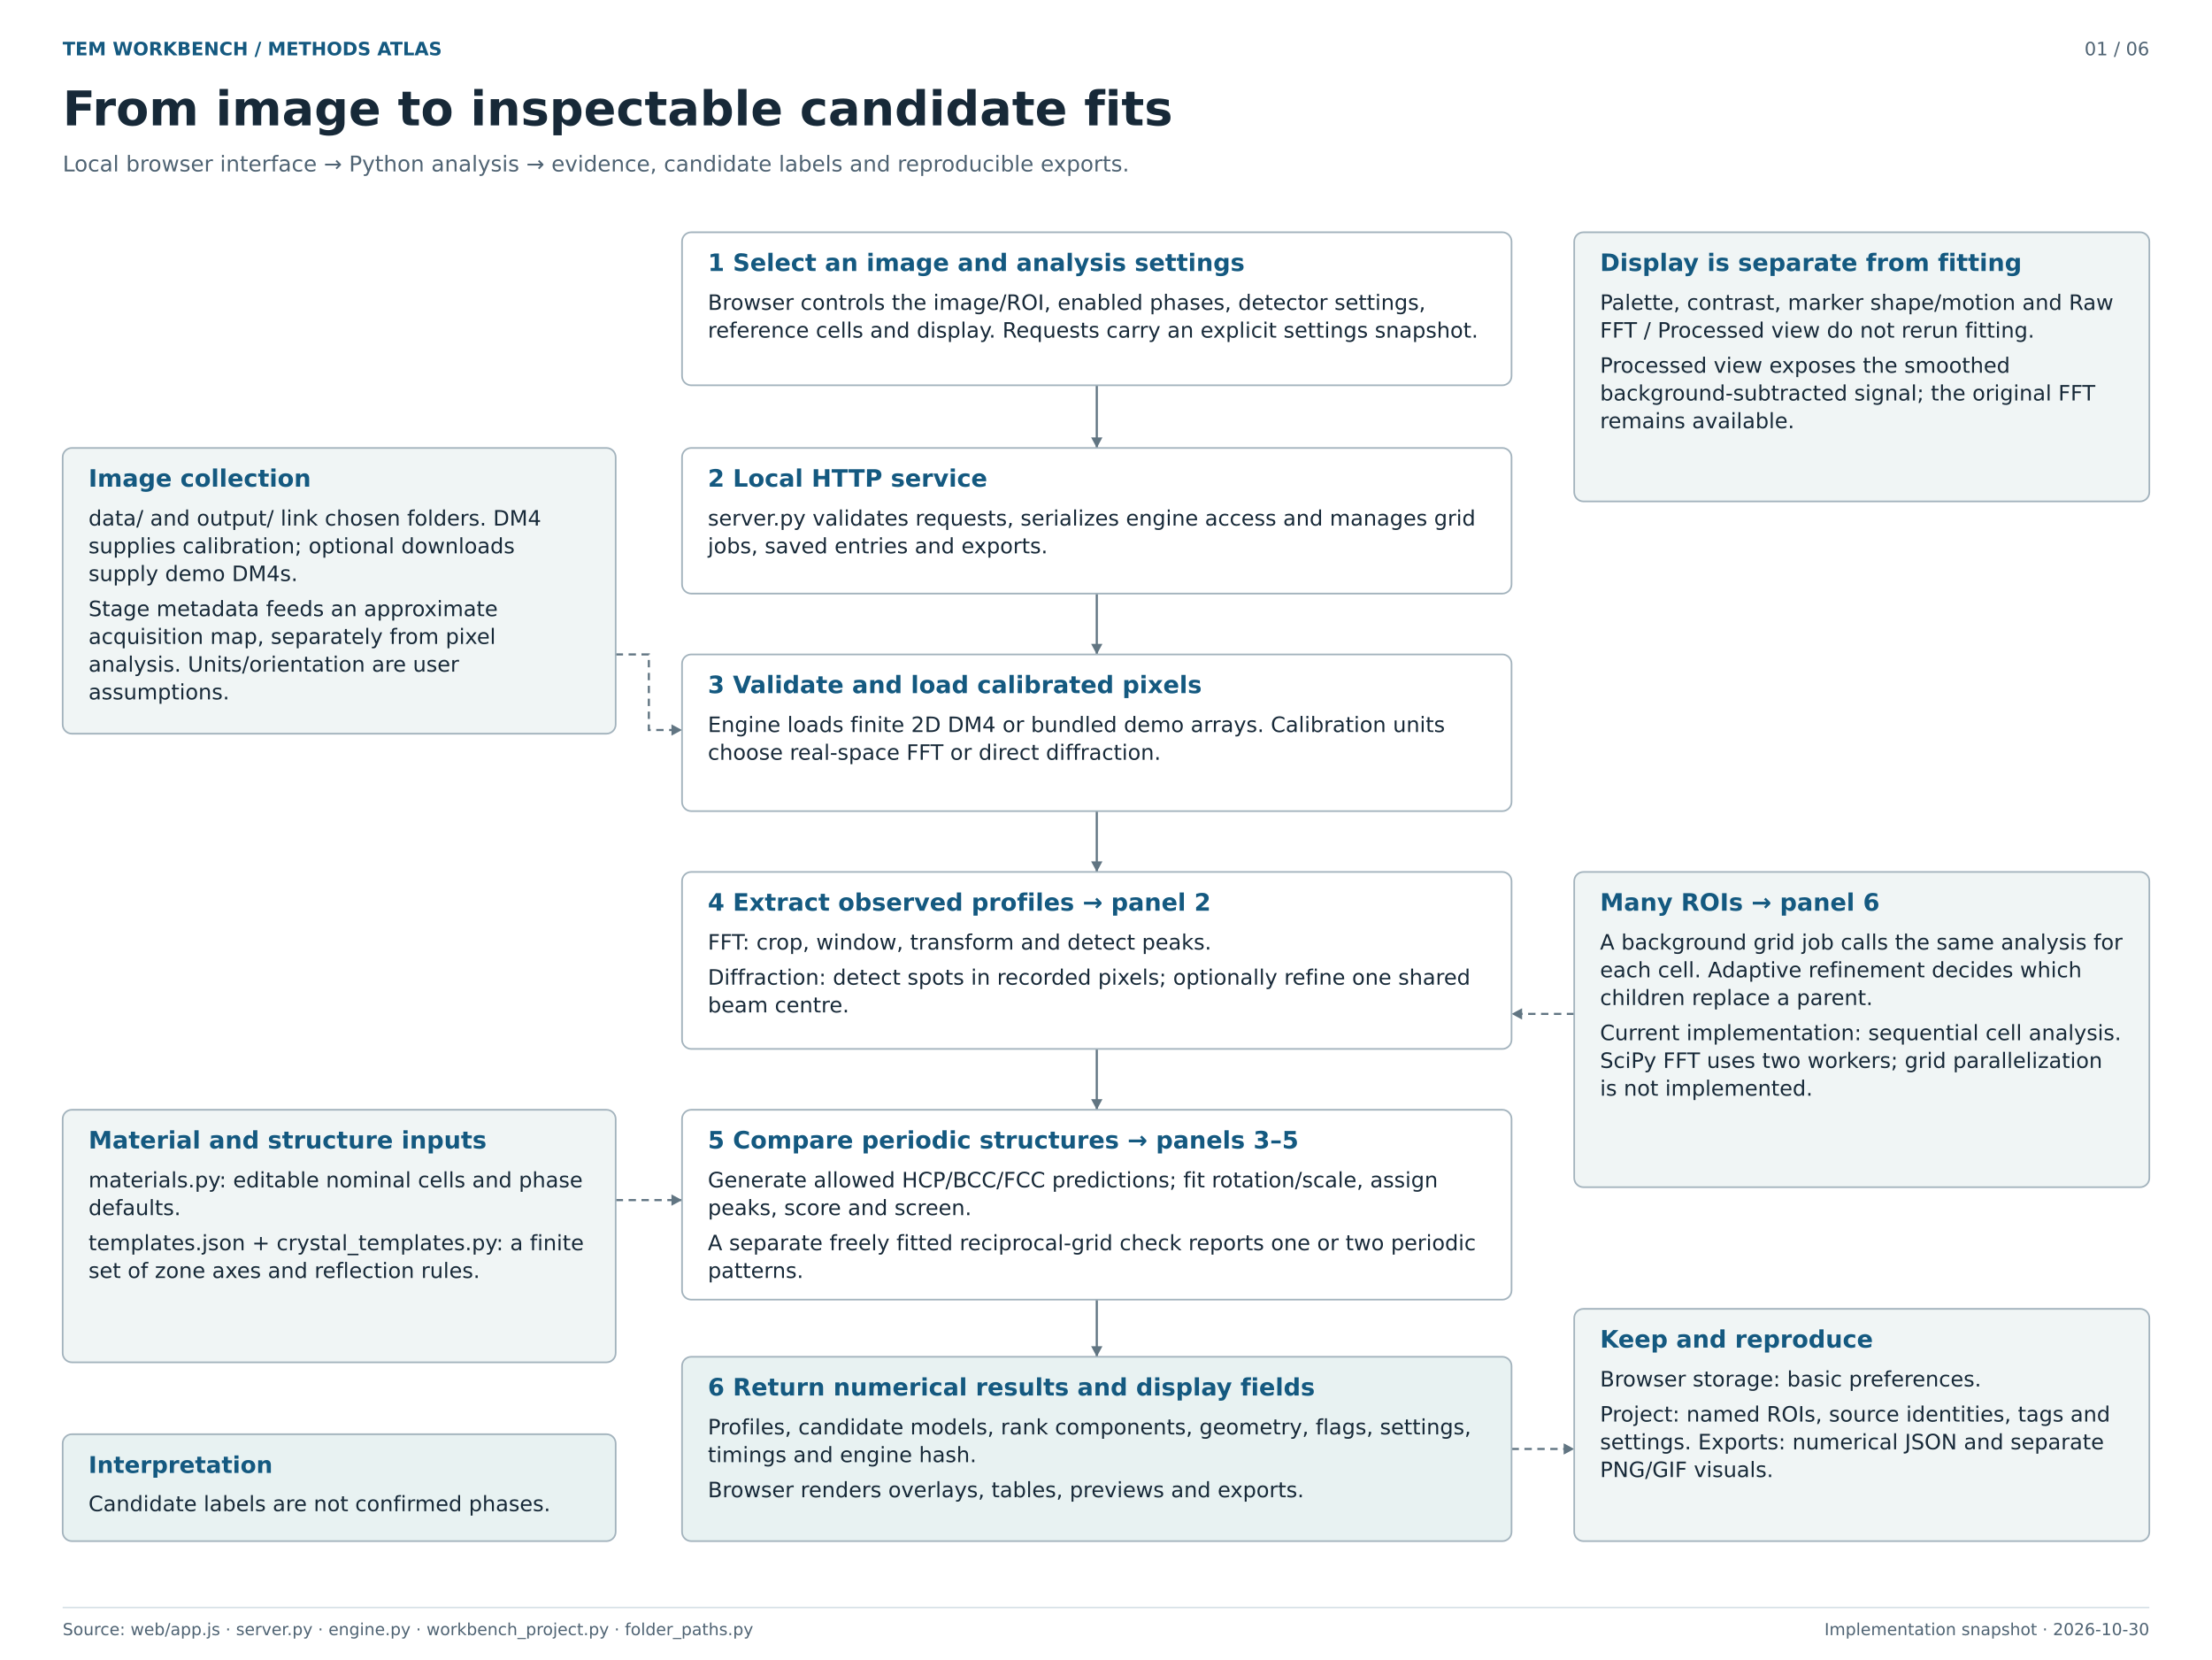
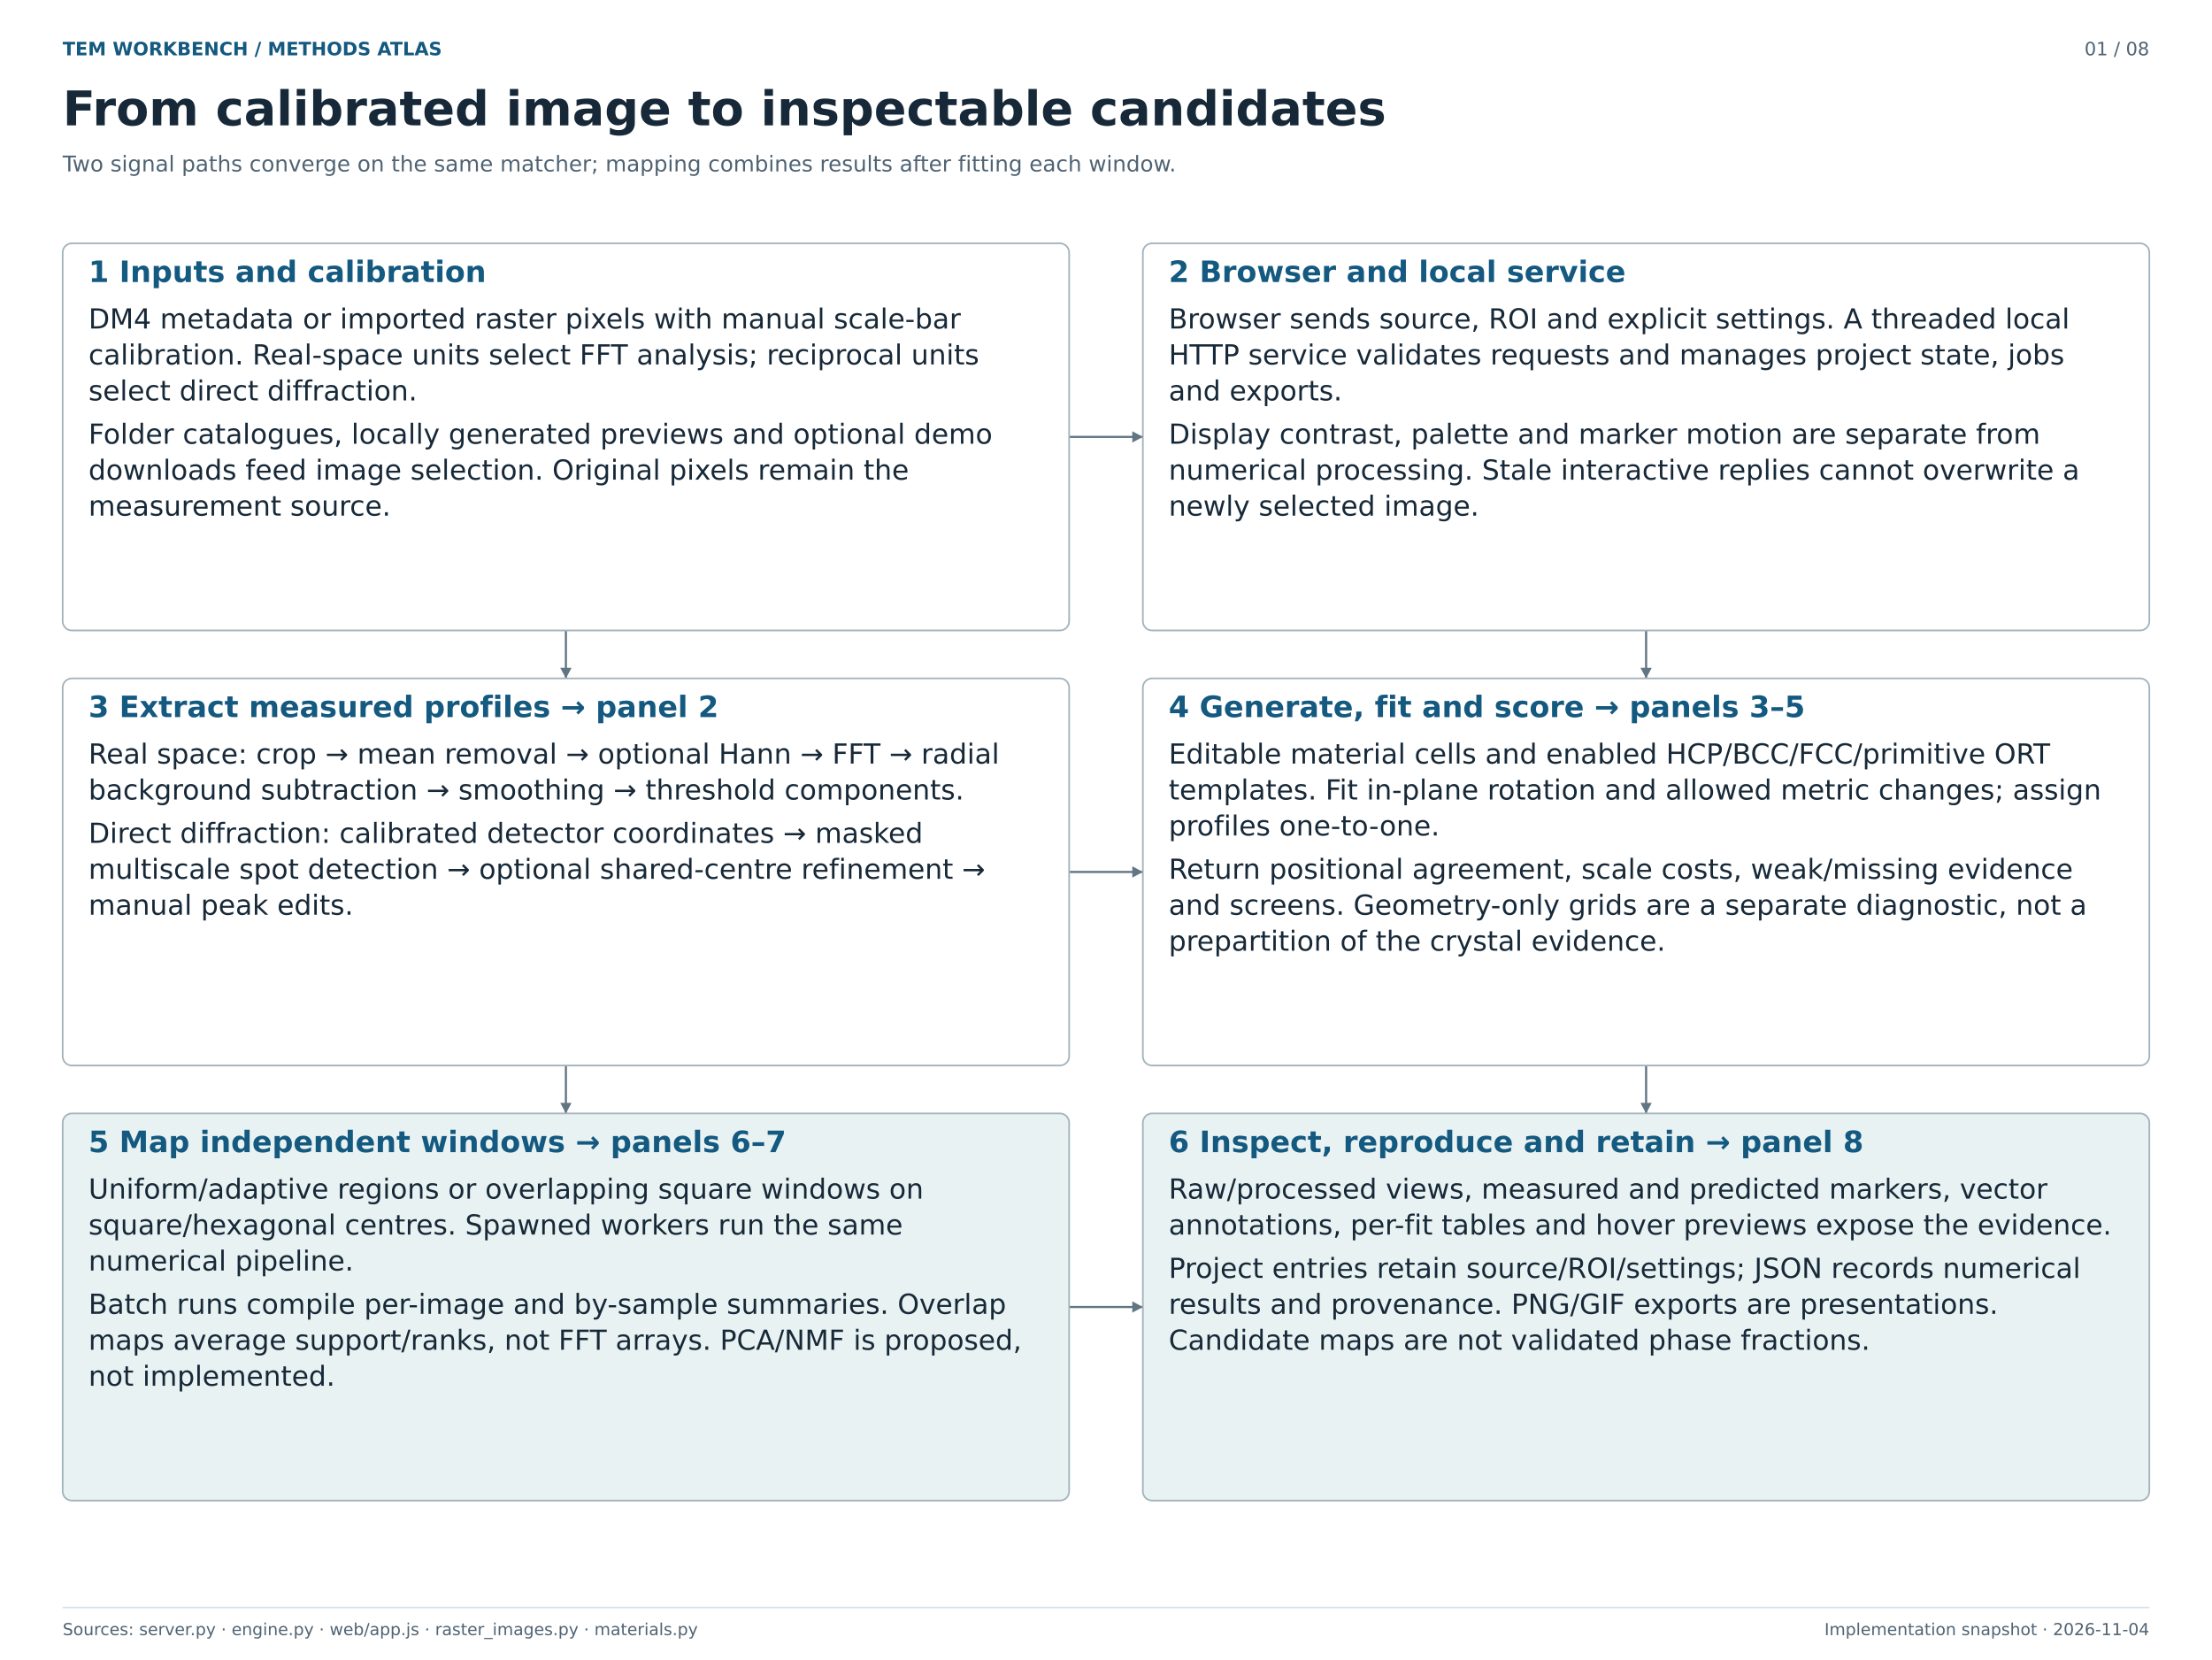
<svg xmlns="http://www.w3.org/2000/svg" width="1200" height="900" preserveAspectRatio="xMinYMin meet" viewBox="0 0 1200 900" version="1.0" fill-rule="evenodd">
  <clipPath id="clip">
    <rect x="0" y="0" width="1200" height="900" />
  </clipPath>
  <g id="group" transform="scale(1,-1) translate(0,-900)" style="clip-path: url(#clip)">
    <g transform="">
      <rect x="0" y="0" width="1200" height="900" style="stroke: rgb(100%,100%,100%); stroke-linecap: butt; stroke-width: 0.9; fill: rgb(100%,100%,100%); fill-rule: evenodd;" />
      <text x="34" y="870" style="font-family: DejaVu Sans, Arial, sans-serif; font-weight: bold; font-size: 10px;fill: rgb(8%,35%,50%); stroke:none;" transform="translate(0,1740) scale(1,-1)">TEM WORKBENCH / METHODS ATLAS</text>
-       <text x="1130.824" y="870" style="font-family: DejaVu Sans, Arial, sans-serif; font-size: 10px;fill: rgb(31%,39%,45%); stroke:none;" transform="translate(0,1740) scale(1,-1)">01 / 06</text>
-       <text x="34" y="832" style="font-family: DejaVu Sans, Arial, sans-serif; font-weight: bold; font-size: 26px;fill: rgb(9%,16%,22%); stroke:none;" transform="translate(0,1664) scale(1,-1)">From image to inspectable candidate fits</text>
-       <text x="34" y="807" style="font-family: DejaVu Sans, Arial, sans-serif; font-size: 11.8px;fill: rgb(31%,39%,45%); stroke:none;" transform="translate(0,1614) scale(1,-1)">Local browser interface → Python analysis → evidence, candidate labels and reproducible exports.</text>
-       <polyline points="595 691, 595 657" style="stroke: rgb(38%,46%,51%); stroke-linecap: butt; stroke-width: 1.15; fill: None; fill-rule: evenodd;" />
-       <polygon points="595 657, 591.932 662.73, 598.068 662.73" style="stroke: none; stroke-linecap: butt; stroke-width: 1; fill: rgb(38%,46%,51%); fill-rule: evenodd;" />
-       <polyline points="595 578, 595 545" style="stroke: rgb(38%,46%,51%); stroke-linecap: butt; stroke-width: 1.15; fill: None; fill-rule: evenodd;" />
-       <polygon points="595 545, 591.932 550.73, 598.068 550.73" style="stroke: none; stroke-linecap: butt; stroke-width: 1; fill: rgb(38%,46%,51%); fill-rule: evenodd;" />
-       <polyline points="595 460, 595 427" style="stroke: rgb(38%,46%,51%); stroke-linecap: butt; stroke-width: 1.15; fill: None; fill-rule: evenodd;" />
-       <polygon points="595 427, 591.932 432.73, 598.068 432.73" style="stroke: none; stroke-linecap: butt; stroke-width: 1; fill: rgb(38%,46%,51%); fill-rule: evenodd;" />
-       <polyline points="595 331, 595 298" style="stroke: rgb(38%,46%,51%); stroke-linecap: butt; stroke-width: 1.15; fill: None; fill-rule: evenodd;" />
-       <polygon points="595 298, 591.932 303.73, 598.068 303.73" style="stroke: none; stroke-linecap: butt; stroke-width: 1; fill: rgb(38%,46%,51%); fill-rule: evenodd;" />
-       <polyline points="595 195, 595 164" style="stroke: rgb(38%,46%,51%); stroke-linecap: butt; stroke-width: 1.15; fill: None; fill-rule: evenodd;" />
-       <polygon points="595 164, 591.932 169.73, 598.068 169.73" style="stroke: none; stroke-linecap: butt; stroke-width: 1; fill: rgb(38%,46%,51%); fill-rule: evenodd;" />
-       <polyline points="334 545, 352 545, 352 504, 370 504" style="stroke: rgb(38%,46%,51%); stroke-linecap: butt; stroke-width: 1.15; fill: None; fill-rule: evenodd; stroke-dasharray: 4, 3;" />
-       <polygon points="370 504, 364.27 500.932, 364.27 507.068" style="stroke: none; stroke-linecap: butt; stroke-width: 1; fill: rgb(38%,46%,51%); fill-rule: evenodd;" />
-       <polyline points="334 249, 370 249" style="stroke: rgb(38%,46%,51%); stroke-linecap: butt; stroke-width: 1.15; fill: None; fill-rule: evenodd; stroke-dasharray: 4, 3;" />
-       <polygon points="370 249, 364.27 245.932, 364.27 252.068" style="stroke: none; stroke-linecap: butt; stroke-width: 1; fill: rgb(38%,46%,51%); fill-rule: evenodd;" />
-       <polyline points="854 350, 820 350" style="stroke: rgb(38%,46%,51%); stroke-linecap: butt; stroke-width: 1.15; fill: None; fill-rule: evenodd; stroke-dasharray: 4, 3;" />
-       <polygon points="820 350, 825.73 353.068, 825.73 346.932" style="stroke: none; stroke-linecap: butt; stroke-width: 1; fill: rgb(38%,46%,51%); fill-rule: evenodd;" />
-       <polyline points="820 114, 854 114" style="stroke: rgb(38%,46%,51%); stroke-linecap: butt; stroke-width: 1.15; fill: None; fill-rule: evenodd; stroke-dasharray: 4, 3;" />
-       <polygon points="854 114, 848.27 110.932, 848.27 117.068" style="stroke: none; stroke-linecap: butt; stroke-width: 1; fill: rgb(38%,46%,51%); fill-rule: evenodd;" />
-       <rect x="370" y="691" width="450" height="83" rx="5" ry="5" style="stroke: rgb(64%,70%,74%); stroke-linecap: butt; stroke-width: 0.9; fill: rgb(100%,100%,100%); fill-rule: evenodd;" />
-       <text x="384" y="753" style="font-family: DejaVu Sans, Arial, sans-serif; font-weight: bold; font-size: 13px;fill: rgb(8%,35%,50%); stroke:none;" transform="translate(0,1506) scale(1,-1)">1 Select an image and analysis settings</text>
-       <text x="384" y="732.1" style="font-family: DejaVu Sans, Arial, sans-serif; font-size: 11.5px;fill: rgb(9%,16%,22%); stroke:none;" transform="translate(0,1464) scale(1,-1)">Browser controls the image/ROI, enabled phases, detector settings,</text>
-       <text x="384" y="717.15" style="font-family: DejaVu Sans, Arial, sans-serif; font-size: 11.5px;fill: rgb(9%,16%,22%); stroke:none;" transform="translate(0,1434) scale(1,-1)">reference cells and display. Requests carry an explicit settings snapshot.</text>
-       <rect x="370" y="578" width="450" height="79" rx="5" ry="5" style="stroke: rgb(64%,70%,74%); stroke-linecap: butt; stroke-width: 0.9; fill: rgb(100%,100%,100%); fill-rule: evenodd;" />
-       <text x="384" y="636" style="font-family: DejaVu Sans, Arial, sans-serif; font-weight: bold; font-size: 13px;fill: rgb(8%,35%,50%); stroke:none;" transform="translate(0,1272) scale(1,-1)">2 Local HTTP service</text>
-       <text x="384" y="615.1" style="font-family: DejaVu Sans, Arial, sans-serif; font-size: 11.5px;fill: rgb(9%,16%,22%); stroke:none;" transform="translate(0,1230) scale(1,-1)">server.py validates requests, serializes engine access and manages grid</text>
-       <text x="384" y="600.15" style="font-family: DejaVu Sans, Arial, sans-serif; font-size: 11.5px;fill: rgb(9%,16%,22%); stroke:none;" transform="translate(0,1200) scale(1,-1)">jobs, saved entries and exports.</text>
-       <rect x="370" y="460" width="450" height="85" rx="5" ry="5" style="stroke: rgb(64%,70%,74%); stroke-linecap: butt; stroke-width: 0.9; fill: rgb(100%,100%,100%); fill-rule: evenodd;" />
-       <text x="384" y="524" style="font-family: DejaVu Sans, Arial, sans-serif; font-weight: bold; font-size: 13px;fill: rgb(8%,35%,50%); stroke:none;" transform="translate(0,1048) scale(1,-1)">3 Validate and load calibrated pixels</text>
-       <text x="384" y="503.1" style="font-family: DejaVu Sans, Arial, sans-serif; font-size: 11.5px;fill: rgb(9%,16%,22%); stroke:none;" transform="translate(0,1006) scale(1,-1)">Engine loads finite 2D DM4 or bundled demo arrays. Calibration units</text>
-       <text x="384" y="488.15" style="font-family: DejaVu Sans, Arial, sans-serif; font-size: 11.5px;fill: rgb(9%,16%,22%); stroke:none;" transform="translate(0,976) scale(1,-1)">choose real-space FFT or direct diffraction.</text>
-       <rect x="370" y="331" width="450" height="96" rx="5" ry="5" style="stroke: rgb(64%,70%,74%); stroke-linecap: butt; stroke-width: 0.9; fill: rgb(100%,100%,100%); fill-rule: evenodd;" />
-       <text x="384" y="406" style="font-family: DejaVu Sans, Arial, sans-serif; font-weight: bold; font-size: 13px;fill: rgb(8%,35%,50%); stroke:none;" transform="translate(0,812) scale(1,-1)">4 Extract observed profiles → panel 2</text>
-       <text x="384" y="385.1" style="font-family: DejaVu Sans, Arial, sans-serif; font-size: 11.5px;fill: rgb(9%,16%,22%); stroke:none;" transform="translate(0,770) scale(1,-1)">FFT: crop, window, transform and detect peaks.</text>
-       <text x="384" y="366.15" style="font-family: DejaVu Sans, Arial, sans-serif; font-size: 11.5px;fill: rgb(9%,16%,22%); stroke:none;" transform="translate(0,732) scale(1,-1)">Diffraction: detect spots in recorded pixels; optionally refine one shared</text>
-       <text x="384" y="351.2" style="font-family: DejaVu Sans, Arial, sans-serif; font-size: 11.5px;fill: rgb(9%,16%,22%); stroke:none;" transform="translate(0,702) scale(1,-1)">beam centre.</text>
-       <rect x="370" y="195" width="450" height="103" rx="5" ry="5" style="stroke: rgb(64%,70%,74%); stroke-linecap: butt; stroke-width: 0.9; fill: rgb(100%,100%,100%); fill-rule: evenodd;" />
-       <text x="384" y="277" style="font-family: DejaVu Sans, Arial, sans-serif; font-weight: bold; font-size: 13px;fill: rgb(8%,35%,50%); stroke:none;" transform="translate(0,554) scale(1,-1)">5 Compare periodic structures → panels 3–5</text>
-       <text x="384" y="256.1" style="font-family: DejaVu Sans, Arial, sans-serif; font-size: 11.5px;fill: rgb(9%,16%,22%); stroke:none;" transform="translate(0,512) scale(1,-1)">Generate allowed HCP/BCC/FCC predictions; fit rotation/scale, assign</text>
-       <text x="384" y="241.15" style="font-family: DejaVu Sans, Arial, sans-serif; font-size: 11.5px;fill: rgb(9%,16%,22%); stroke:none;" transform="translate(0,482) scale(1,-1)">peaks, score and screen.</text>
-       <text x="384" y="222.2" style="font-family: DejaVu Sans, Arial, sans-serif; font-size: 11.5px;fill: rgb(9%,16%,22%); stroke:none;" transform="translate(0,444) scale(1,-1)">A separate freely fitted reciprocal-grid check reports one or two periodic</text>
-       <text x="384" y="207.25" style="font-family: DejaVu Sans, Arial, sans-serif; font-size: 11.5px;fill: rgb(9%,16%,22%); stroke:none;" transform="translate(0,414) scale(1,-1)">patterns.</text>
-       <rect x="370" y="64" width="450" height="100" rx="5" ry="5" style="stroke: rgb(64%,70%,74%); stroke-linecap: butt; stroke-width: 0.9; fill: rgb(91%,95%,95%); fill-rule: evenodd;" />
-       <text x="384" y="143" style="font-family: DejaVu Sans, Arial, sans-serif; font-weight: bold; font-size: 13px;fill: rgb(8%,35%,50%); stroke:none;" transform="translate(0,286) scale(1,-1)">6 Return numerical results and display fields</text>
-       <text x="384" y="122.1" style="font-family: DejaVu Sans, Arial, sans-serif; font-size: 11.5px;fill: rgb(9%,16%,22%); stroke:none;" transform="translate(0,244) scale(1,-1)">Profiles, candidate models, rank components, geometry, flags, settings,</text>
-       <text x="384" y="107.15" style="font-family: DejaVu Sans, Arial, sans-serif; font-size: 11.5px;fill: rgb(9%,16%,22%); stroke:none;" transform="translate(0,214) scale(1,-1)">timings and engine hash.</text>
-       <text x="384" y="88.2" style="font-family: DejaVu Sans, Arial, sans-serif; font-size: 11.5px;fill: rgb(9%,16%,22%); stroke:none;" transform="translate(0,176) scale(1,-1)">Browser renders overlays, tables, previews and exports.</text>
-       <rect x="34" y="502" width="300" height="155" rx="5" ry="5" style="stroke: rgb(64%,70%,74%); stroke-linecap: butt; stroke-width: 0.9; fill: rgb(94%,96%,96%); fill-rule: evenodd;" />
-       <text x="48" y="636" style="font-family: DejaVu Sans, Arial, sans-serif; font-weight: bold; font-size: 13px;fill: rgb(8%,35%,50%); stroke:none;" transform="translate(0,1272) scale(1,-1)">Image collection</text>
-       <text x="48" y="615.1" style="font-family: DejaVu Sans, Arial, sans-serif; font-size: 11.5px;fill: rgb(9%,16%,22%); stroke:none;" transform="translate(0,1230) scale(1,-1)">data/ and output/ link chosen folders. DM4</text>
-       <text x="48" y="600.15" style="font-family: DejaVu Sans, Arial, sans-serif; font-size: 11.5px;fill: rgb(9%,16%,22%); stroke:none;" transform="translate(0,1200) scale(1,-1)">supplies calibration; optional downloads</text>
-       <text x="48" y="585.2" style="font-family: DejaVu Sans, Arial, sans-serif; font-size: 11.5px;fill: rgb(9%,16%,22%); stroke:none;" transform="translate(0,1170) scale(1,-1)">supply demo DM4s.</text>
-       <text x="48" y="566.25" style="font-family: DejaVu Sans, Arial, sans-serif; font-size: 11.5px;fill: rgb(9%,16%,22%); stroke:none;" transform="translate(0,1132) scale(1,-1)">Stage metadata feeds an approximate</text>
-       <text x="48" y="551.3" style="font-family: DejaVu Sans, Arial, sans-serif; font-size: 11.5px;fill: rgb(9%,16%,22%); stroke:none;" transform="translate(0,1102) scale(1,-1)">acquisition map, separately from pixel</text>
-       <text x="48" y="536.35" style="font-family: DejaVu Sans, Arial, sans-serif; font-size: 11.5px;fill: rgb(9%,16%,22%); stroke:none;" transform="translate(0,1072) scale(1,-1)">analysis. Units/orientation are user</text>
-       <text x="48" y="521.4" style="font-family: DejaVu Sans, Arial, sans-serif; font-size: 11.5px;fill: rgb(9%,16%,22%); stroke:none;" transform="translate(0,1042) scale(1,-1)">assumptions.</text>
-       <rect x="34" y="161" width="300" height="137" rx="5" ry="5" style="stroke: rgb(64%,70%,74%); stroke-linecap: butt; stroke-width: 0.9; fill: rgb(94%,96%,96%); fill-rule: evenodd;" />
-       <text x="48" y="277" style="font-family: DejaVu Sans, Arial, sans-serif; font-weight: bold; font-size: 13px;fill: rgb(8%,35%,50%); stroke:none;" transform="translate(0,554) scale(1,-1)">Material and structure inputs</text>
-       <text x="48" y="256.1" style="font-family: DejaVu Sans, Arial, sans-serif; font-size: 11.5px;fill: rgb(9%,16%,22%); stroke:none;" transform="translate(0,512) scale(1,-1)">materials.py: editable nominal cells and phase</text>
-       <text x="48" y="241.15" style="font-family: DejaVu Sans, Arial, sans-serif; font-size: 11.5px;fill: rgb(9%,16%,22%); stroke:none;" transform="translate(0,482) scale(1,-1)">defaults.</text>
-       <text x="48" y="222.2" style="font-family: DejaVu Sans, Arial, sans-serif; font-size: 11.5px;fill: rgb(9%,16%,22%); stroke:none;" transform="translate(0,444) scale(1,-1)">templates.json + crystal_templates.py: a finite</text>
-       <text x="48" y="207.25" style="font-family: DejaVu Sans, Arial, sans-serif; font-size: 11.5px;fill: rgb(9%,16%,22%); stroke:none;" transform="translate(0,414) scale(1,-1)">set of zone axes and reflection rules.</text>
-       <rect x="854" y="628" width="312" height="146" rx="5" ry="5" style="stroke: rgb(64%,70%,74%); stroke-linecap: butt; stroke-width: 0.9; fill: rgb(94%,96%,96%); fill-rule: evenodd;" />
-       <text x="868" y="753" style="font-family: DejaVu Sans, Arial, sans-serif; font-weight: bold; font-size: 13px;fill: rgb(8%,35%,50%); stroke:none;" transform="translate(0,1506) scale(1,-1)">Display is separate from fitting</text>
-       <text x="868" y="732.1" style="font-family: DejaVu Sans, Arial, sans-serif; font-size: 11.5px;fill: rgb(9%,16%,22%); stroke:none;" transform="translate(0,1464) scale(1,-1)">Palette, contrast, marker shape/motion and Raw</text>
-       <text x="868" y="717.15" style="font-family: DejaVu Sans, Arial, sans-serif; font-size: 11.5px;fill: rgb(9%,16%,22%); stroke:none;" transform="translate(0,1434) scale(1,-1)">FFT / Processed view do not rerun fitting.</text>
-       <text x="868" y="698.2" style="font-family: DejaVu Sans, Arial, sans-serif; font-size: 11.5px;fill: rgb(9%,16%,22%); stroke:none;" transform="translate(0,1396) scale(1,-1)">Processed view exposes the smoothed</text>
-       <text x="868" y="683.25" style="font-family: DejaVu Sans, Arial, sans-serif; font-size: 11.5px;fill: rgb(9%,16%,22%); stroke:none;" transform="translate(0,1366) scale(1,-1)">background-subtracted signal; the original FFT</text>
-       <text x="868" y="668.3" style="font-family: DejaVu Sans, Arial, sans-serif; font-size: 11.5px;fill: rgb(9%,16%,22%); stroke:none;" transform="translate(0,1336) scale(1,-1)">remains available.</text>
-       <rect x="854" y="256" width="312" height="171" rx="5" ry="5" style="stroke: rgb(64%,70%,74%); stroke-linecap: butt; stroke-width: 0.9; fill: rgb(94%,96%,96%); fill-rule: evenodd;" />
-       <text x="868" y="406" style="font-family: DejaVu Sans, Arial, sans-serif; font-weight: bold; font-size: 13px;fill: rgb(8%,35%,50%); stroke:none;" transform="translate(0,812) scale(1,-1)">Many ROIs → panel 6</text>
-       <text x="868" y="385.1" style="font-family: DejaVu Sans, Arial, sans-serif; font-size: 11.5px;fill: rgb(9%,16%,22%); stroke:none;" transform="translate(0,770) scale(1,-1)">A background grid job calls the same analysis for</text>
-       <text x="868" y="370.15" style="font-family: DejaVu Sans, Arial, sans-serif; font-size: 11.5px;fill: rgb(9%,16%,22%); stroke:none;" transform="translate(0,740) scale(1,-1)">each cell. Adaptive refinement decides which</text>
-       <text x="868" y="355.2" style="font-family: DejaVu Sans, Arial, sans-serif; font-size: 11.5px;fill: rgb(9%,16%,22%); stroke:none;" transform="translate(0,710) scale(1,-1)">children replace a parent.</text>
-       <text x="868" y="336.25" style="font-family: DejaVu Sans, Arial, sans-serif; font-size: 11.5px;fill: rgb(9%,16%,22%); stroke:none;" transform="translate(0,672) scale(1,-1)">Current implementation: sequential cell analysis.</text>
-       <text x="868" y="321.3" style="font-family: DejaVu Sans, Arial, sans-serif; font-size: 11.5px;fill: rgb(9%,16%,22%); stroke:none;" transform="translate(0,642) scale(1,-1)">SciPy FFT uses two workers; grid parallelization</text>
-       <text x="868" y="306.35" style="font-family: DejaVu Sans, Arial, sans-serif; font-size: 11.5px;fill: rgb(9%,16%,22%); stroke:none;" transform="translate(0,612) scale(1,-1)">is not implemented.</text>
-       <rect x="854" y="64" width="312" height="126" rx="5" ry="5" style="stroke: rgb(64%,70%,74%); stroke-linecap: butt; stroke-width: 0.9; fill: rgb(94%,96%,96%); fill-rule: evenodd;" />
-       <text x="868" y="169" style="font-family: DejaVu Sans, Arial, sans-serif; font-weight: bold; font-size: 13px;fill: rgb(8%,35%,50%); stroke:none;" transform="translate(0,338) scale(1,-1)">Keep and reproduce</text>
-       <text x="868" y="148.1" style="font-family: DejaVu Sans, Arial, sans-serif; font-size: 11.5px;fill: rgb(9%,16%,22%); stroke:none;" transform="translate(0,296) scale(1,-1)">Browser storage: basic preferences.</text>
-       <text x="868" y="129.15" style="font-family: DejaVu Sans, Arial, sans-serif; font-size: 11.5px;fill: rgb(9%,16%,22%); stroke:none;" transform="translate(0,258) scale(1,-1)">Project: named ROIs, source identities, tags and</text>
-       <text x="868" y="114.2" style="font-family: DejaVu Sans, Arial, sans-serif; font-size: 11.5px;fill: rgb(9%,16%,22%); stroke:none;" transform="translate(0,228) scale(1,-1)">settings. Exports: numerical JSON and separate</text>
-       <text x="868" y="99.25" style="font-family: DejaVu Sans, Arial, sans-serif; font-size: 11.5px;fill: rgb(9%,16%,22%); stroke:none;" transform="translate(0,198) scale(1,-1)">PNG/GIF visuals.</text>
-       <rect x="34" y="64" width="300" height="58" rx="5" ry="5" style="stroke: rgb(64%,70%,74%); stroke-linecap: butt; stroke-width: 0.9; fill: rgb(91%,95%,95%); fill-rule: evenodd;" />
-       <text x="48" y="101" style="font-family: DejaVu Sans, Arial, sans-serif; font-weight: bold; font-size: 12.5px;fill: rgb(8%,35%,50%); stroke:none;" transform="translate(0,202) scale(1,-1)">Interpretation</text>
-       <text x="48" y="80.75" style="font-family: DejaVu Sans, Arial, sans-serif; font-size: 11.5px;fill: rgb(9%,16%,22%); stroke:none;" transform="translate(0,161) scale(1,-1)">Candidate labels are not confirmed phases.</text>
+       <text x="1130.824" y="870" style="font-family: DejaVu Sans, Arial, sans-serif; font-size: 10px;fill: rgb(31%,39%,45%); stroke:none;" transform="translate(0,1740) scale(1,-1)">01 / 08</text>
+       <text x="34" y="832" style="font-family: DejaVu Sans, Arial, sans-serif; font-weight: bold; font-size: 26px;fill: rgb(9%,16%,22%); stroke:none;" transform="translate(0,1664) scale(1,-1)">From calibrated image to inspectable candidates</text>
+       <text x="34" y="807" style="font-family: DejaVu Sans, Arial, sans-serif; font-size: 11.8px;fill: rgb(31%,39%,45%); stroke:none;" transform="translate(0,1614) scale(1,-1)">Two signal paths converge on the same matcher; mapping combines results after fitting each window.</text>
+       <polyline points="580 663, 620 663" style="stroke: rgb(38%,46%,51%); stroke-linecap: butt; stroke-width: 1.15; fill: None; fill-rule: evenodd;" />
+       <polygon points="620 663, 614.27 659.932, 614.27 666.068" style="stroke: none; stroke-linecap: butt; stroke-width: 1; fill: rgb(38%,46%,51%); fill-rule: evenodd;" />
+       <polyline points="580 427, 620 427" style="stroke: rgb(38%,46%,51%); stroke-linecap: butt; stroke-width: 1.15; fill: None; fill-rule: evenodd;" />
+       <polygon points="620 427, 614.27 423.932, 614.27 430.068" style="stroke: none; stroke-linecap: butt; stroke-width: 1; fill: rgb(38%,46%,51%); fill-rule: evenodd;" />
+       <polyline points="580 191, 620 191" style="stroke: rgb(38%,46%,51%); stroke-linecap: butt; stroke-width: 1.15; fill: None; fill-rule: evenodd;" />
+       <polygon points="620 191, 614.27 187.932, 614.27 194.068" style="stroke: none; stroke-linecap: butt; stroke-width: 1; fill: rgb(38%,46%,51%); fill-rule: evenodd;" />
+       <polyline points="307 558, 307 532" style="stroke: rgb(38%,46%,51%); stroke-linecap: butt; stroke-width: 1.15; fill: None; fill-rule: evenodd;" />
+       <polygon points="307 532, 303.932 537.73, 310.068 537.73" style="stroke: none; stroke-linecap: butt; stroke-width: 1; fill: rgb(38%,46%,51%); fill-rule: evenodd;" />
+       <polyline points="307 322, 307 296" style="stroke: rgb(38%,46%,51%); stroke-linecap: butt; stroke-width: 1.15; fill: None; fill-rule: evenodd;" />
+       <polygon points="307 296, 303.932 301.73, 310.068 301.73" style="stroke: none; stroke-linecap: butt; stroke-width: 1; fill: rgb(38%,46%,51%); fill-rule: evenodd;" />
+       <polyline points="893 558, 893 532" style="stroke: rgb(38%,46%,51%); stroke-linecap: butt; stroke-width: 1.15; fill: None; fill-rule: evenodd;" />
+       <polygon points="893 532, 889.932 537.73, 896.068 537.73" style="stroke: none; stroke-linecap: butt; stroke-width: 1; fill: rgb(38%,46%,51%); fill-rule: evenodd;" />
+       <polyline points="893 322, 893 296" style="stroke: rgb(38%,46%,51%); stroke-linecap: butt; stroke-width: 1.15; fill: None; fill-rule: evenodd;" />
+       <polygon points="893 296, 889.932 301.73, 896.068 301.73" style="stroke: none; stroke-linecap: butt; stroke-width: 1; fill: rgb(38%,46%,51%); fill-rule: evenodd;" />
+       <rect x="34" y="558" width="546" height="210" rx="5" ry="5" style="stroke: rgb(64%,70%,74%); stroke-linecap: butt; stroke-width: 0.9; fill: rgb(100%,100%,100%); fill-rule: evenodd;" />
+       <text x="48" y="747" style="font-family: DejaVu Sans, Arial, sans-serif; font-weight: bold; font-size: 16px;fill: rgb(8%,35%,50%); stroke:none;" transform="translate(0,1494) scale(1,-1)">1 Inputs and calibration</text>
+       <text x="48" y="722.2" style="font-family: DejaVu Sans, Arial, sans-serif; font-size: 15px;fill: rgb(9%,16%,22%); stroke:none;" transform="translate(0,1444) scale(1,-1)">DM4 metadata or imported raster pixels with manual scale-bar</text>
+       <text x="48" y="702.7" style="font-family: DejaVu Sans, Arial, sans-serif; font-size: 15px;fill: rgb(9%,16%,22%); stroke:none;" transform="translate(0,1405) scale(1,-1)">calibration. Real-space units select FFT analysis; reciprocal units</text>
+       <text x="48" y="683.2" style="font-family: DejaVu Sans, Arial, sans-serif; font-size: 15px;fill: rgb(9%,16%,22%); stroke:none;" transform="translate(0,1366) scale(1,-1)">select direct diffraction.</text>
+       <text x="48" y="659.7" style="font-family: DejaVu Sans, Arial, sans-serif; font-size: 15px;fill: rgb(9%,16%,22%); stroke:none;" transform="translate(0,1319) scale(1,-1)">Folder catalogues, locally generated previews and optional demo</text>
+       <text x="48" y="640.2" style="font-family: DejaVu Sans, Arial, sans-serif; font-size: 15px;fill: rgb(9%,16%,22%); stroke:none;" transform="translate(0,1280) scale(1,-1)">downloads feed image selection. Original pixels remain the</text>
+       <text x="48" y="620.7" style="font-family: DejaVu Sans, Arial, sans-serif; font-size: 15px;fill: rgb(9%,16%,22%); stroke:none;" transform="translate(0,1241) scale(1,-1)">measurement source.</text>
+       <rect x="620" y="558" width="546" height="210" rx="5" ry="5" style="stroke: rgb(64%,70%,74%); stroke-linecap: butt; stroke-width: 0.9; fill: rgb(100%,100%,100%); fill-rule: evenodd;" />
+       <text x="634" y="747" style="font-family: DejaVu Sans, Arial, sans-serif; font-weight: bold; font-size: 16px;fill: rgb(8%,35%,50%); stroke:none;" transform="translate(0,1494) scale(1,-1)">2 Browser and local service</text>
+       <text x="634" y="722.2" style="font-family: DejaVu Sans, Arial, sans-serif; font-size: 15px;fill: rgb(9%,16%,22%); stroke:none;" transform="translate(0,1444) scale(1,-1)">Browser sends source, ROI and explicit settings. A threaded local</text>
+       <text x="634" y="702.7" style="font-family: DejaVu Sans, Arial, sans-serif; font-size: 15px;fill: rgb(9%,16%,22%); stroke:none;" transform="translate(0,1405) scale(1,-1)">HTTP service validates requests and manages project state, jobs</text>
+       <text x="634" y="683.2" style="font-family: DejaVu Sans, Arial, sans-serif; font-size: 15px;fill: rgb(9%,16%,22%); stroke:none;" transform="translate(0,1366) scale(1,-1)">and exports.</text>
+       <text x="634" y="659.7" style="font-family: DejaVu Sans, Arial, sans-serif; font-size: 15px;fill: rgb(9%,16%,22%); stroke:none;" transform="translate(0,1319) scale(1,-1)">Display contrast, palette and marker motion are separate from</text>
+       <text x="634" y="640.2" style="font-family: DejaVu Sans, Arial, sans-serif; font-size: 15px;fill: rgb(9%,16%,22%); stroke:none;" transform="translate(0,1280) scale(1,-1)">numerical processing. Stale interactive replies cannot overwrite a</text>
+       <text x="634" y="620.7" style="font-family: DejaVu Sans, Arial, sans-serif; font-size: 15px;fill: rgb(9%,16%,22%); stroke:none;" transform="translate(0,1241) scale(1,-1)">newly selected image.</text>
+       <rect x="34" y="322" width="546" height="210" rx="5" ry="5" style="stroke: rgb(64%,70%,74%); stroke-linecap: butt; stroke-width: 0.9; fill: rgb(100%,100%,100%); fill-rule: evenodd;" />
+       <text x="48" y="511" style="font-family: DejaVu Sans, Arial, sans-serif; font-weight: bold; font-size: 16px;fill: rgb(8%,35%,50%); stroke:none;" transform="translate(0,1022) scale(1,-1)">3 Extract measured profiles → panel 2</text>
+       <text x="48" y="486.2" style="font-family: DejaVu Sans, Arial, sans-serif; font-size: 15px;fill: rgb(9%,16%,22%); stroke:none;" transform="translate(0,972) scale(1,-1)">Real space: crop → mean removal → optional Hann → FFT → radial</text>
+       <text x="48" y="466.7" style="font-family: DejaVu Sans, Arial, sans-serif; font-size: 15px;fill: rgb(9%,16%,22%); stroke:none;" transform="translate(0,933) scale(1,-1)">background subtraction → smoothing → threshold components.</text>
+       <text x="48" y="443.2" style="font-family: DejaVu Sans, Arial, sans-serif; font-size: 15px;fill: rgb(9%,16%,22%); stroke:none;" transform="translate(0,886) scale(1,-1)">Direct diffraction: calibrated detector coordinates → masked</text>
+       <text x="48" y="423.7" style="font-family: DejaVu Sans, Arial, sans-serif; font-size: 15px;fill: rgb(9%,16%,22%); stroke:none;" transform="translate(0,847) scale(1,-1)">multiscale spot detection → optional shared-centre refinement →</text>
+       <text x="48" y="404.2" style="font-family: DejaVu Sans, Arial, sans-serif; font-size: 15px;fill: rgb(9%,16%,22%); stroke:none;" transform="translate(0,808) scale(1,-1)">manual peak edits.</text>
+       <rect x="620" y="322" width="546" height="210" rx="5" ry="5" style="stroke: rgb(64%,70%,74%); stroke-linecap: butt; stroke-width: 0.9; fill: rgb(100%,100%,100%); fill-rule: evenodd;" />
+       <text x="634" y="511" style="font-family: DejaVu Sans, Arial, sans-serif; font-weight: bold; font-size: 16px;fill: rgb(8%,35%,50%); stroke:none;" transform="translate(0,1022) scale(1,-1)">4 Generate, fit and score → panels 3–5</text>
+       <text x="634" y="486.2" style="font-family: DejaVu Sans, Arial, sans-serif; font-size: 15px;fill: rgb(9%,16%,22%); stroke:none;" transform="translate(0,972) scale(1,-1)">Editable material cells and enabled HCP/BCC/FCC/primitive ORT</text>
+       <text x="634" y="466.7" style="font-family: DejaVu Sans, Arial, sans-serif; font-size: 15px;fill: rgb(9%,16%,22%); stroke:none;" transform="translate(0,933) scale(1,-1)">templates. Fit in-plane rotation and allowed metric changes; assign</text>
+       <text x="634" y="447.2" style="font-family: DejaVu Sans, Arial, sans-serif; font-size: 15px;fill: rgb(9%,16%,22%); stroke:none;" transform="translate(0,894) scale(1,-1)">profiles one-to-one.</text>
+       <text x="634" y="423.7" style="font-family: DejaVu Sans, Arial, sans-serif; font-size: 15px;fill: rgb(9%,16%,22%); stroke:none;" transform="translate(0,847) scale(1,-1)">Return positional agreement, scale costs, weak/missing evidence</text>
+       <text x="634" y="404.2" style="font-family: DejaVu Sans, Arial, sans-serif; font-size: 15px;fill: rgb(9%,16%,22%); stroke:none;" transform="translate(0,808) scale(1,-1)">and screens. Geometry-only grids are a separate diagnostic, not a</text>
+       <text x="634" y="384.7" style="font-family: DejaVu Sans, Arial, sans-serif; font-size: 15px;fill: rgb(9%,16%,22%); stroke:none;" transform="translate(0,769) scale(1,-1)">prepartition of the crystal evidence.</text>
+       <rect x="34" y="86" width="546" height="210" rx="5" ry="5" style="stroke: rgb(64%,70%,74%); stroke-linecap: butt; stroke-width: 0.9; fill: rgb(91%,95%,95%); fill-rule: evenodd;" />
+       <text x="48" y="275" style="font-family: DejaVu Sans, Arial, sans-serif; font-weight: bold; font-size: 16px;fill: rgb(8%,35%,50%); stroke:none;" transform="translate(0,550) scale(1,-1)">5 Map independent windows → panels 6–7</text>
+       <text x="48" y="250.2" style="font-family: DejaVu Sans, Arial, sans-serif; font-size: 15px;fill: rgb(9%,16%,22%); stroke:none;" transform="translate(0,500) scale(1,-1)">Uniform/adaptive regions or overlapping square windows on</text>
+       <text x="48" y="230.7" style="font-family: DejaVu Sans, Arial, sans-serif; font-size: 15px;fill: rgb(9%,16%,22%); stroke:none;" transform="translate(0,461) scale(1,-1)">square/hexagonal centres. Spawned workers run the same</text>
+       <text x="48" y="211.2" style="font-family: DejaVu Sans, Arial, sans-serif; font-size: 15px;fill: rgb(9%,16%,22%); stroke:none;" transform="translate(0,422) scale(1,-1)">numerical pipeline.</text>
+       <text x="48" y="187.7" style="font-family: DejaVu Sans, Arial, sans-serif; font-size: 15px;fill: rgb(9%,16%,22%); stroke:none;" transform="translate(0,375) scale(1,-1)">Batch runs compile per-image and by-sample summaries. Overlap</text>
+       <text x="48" y="168.2" style="font-family: DejaVu Sans, Arial, sans-serif; font-size: 15px;fill: rgb(9%,16%,22%); stroke:none;" transform="translate(0,336) scale(1,-1)">maps average support/ranks, not FFT arrays. PCA/NMF is proposed,</text>
+       <text x="48" y="148.7" style="font-family: DejaVu Sans, Arial, sans-serif; font-size: 15px;fill: rgb(9%,16%,22%); stroke:none;" transform="translate(0,297) scale(1,-1)">not implemented.</text>
+       <rect x="620" y="86" width="546" height="210" rx="5" ry="5" style="stroke: rgb(64%,70%,74%); stroke-linecap: butt; stroke-width: 0.9; fill: rgb(91%,95%,95%); fill-rule: evenodd;" />
+       <text x="634" y="275" style="font-family: DejaVu Sans, Arial, sans-serif; font-weight: bold; font-size: 16px;fill: rgb(8%,35%,50%); stroke:none;" transform="translate(0,550) scale(1,-1)">6 Inspect, reproduce and retain → panel 8</text>
+       <text x="634" y="250.2" style="font-family: DejaVu Sans, Arial, sans-serif; font-size: 15px;fill: rgb(9%,16%,22%); stroke:none;" transform="translate(0,500) scale(1,-1)">Raw/processed views, measured and predicted markers, vector</text>
+       <text x="634" y="230.7" style="font-family: DejaVu Sans, Arial, sans-serif; font-size: 15px;fill: rgb(9%,16%,22%); stroke:none;" transform="translate(0,461) scale(1,-1)">annotations, per-fit tables and hover previews expose the evidence.</text>
+       <text x="634" y="207.2" style="font-family: DejaVu Sans, Arial, sans-serif; font-size: 15px;fill: rgb(9%,16%,22%); stroke:none;" transform="translate(0,414) scale(1,-1)">Project entries retain source/ROI/settings; JSON records numerical</text>
+       <text x="634" y="187.7" style="font-family: DejaVu Sans, Arial, sans-serif; font-size: 15px;fill: rgb(9%,16%,22%); stroke:none;" transform="translate(0,375) scale(1,-1)">results and provenance. PNG/GIF exports are presentations.</text>
+       <text x="634" y="168.2" style="font-family: DejaVu Sans, Arial, sans-serif; font-size: 15px;fill: rgb(9%,16%,22%); stroke:none;" transform="translate(0,336) scale(1,-1)">Candidate maps are not validated phase fractions.</text>
      <path d="M 34,28 L 1166,28 Z" style="stroke: rgb(84%,88%,90%); stroke-linecap: butt; stroke-width: 0.8;" />
-       <text x="34" y="13" style="font-family: DejaVu Sans, Arial, sans-serif; font-size: 9px;fill: rgb(31%,39%,45%); stroke:none;" transform="translate(0,26) scale(1,-1)">Source: web/app.js · server.py · engine.py · workbench_project.py · folder_paths.py</text>
-       <text x="989.74" y="13" style="font-family: DejaVu Sans, Arial, sans-serif; font-size: 9px;fill: rgb(31%,39%,45%); stroke:none;" transform="translate(0,26) scale(1,-1)">Implementation snapshot · 2026-10-30</text>
+       <text x="34" y="13" style="font-family: DejaVu Sans, Arial, sans-serif; font-size: 9px;fill: rgb(31%,39%,45%); stroke:none;" transform="translate(0,26) scale(1,-1)">Sources: server.py · engine.py · web/app.js · raster_images.py · materials.py</text>
+       <text x="989.74" y="13" style="font-family: DejaVu Sans, Arial, sans-serif; font-size: 9px;fill: rgb(31%,39%,45%); stroke:none;" transform="translate(0,26) scale(1,-1)">Implementation snapshot · 2026-11-04</text>
    </g>
  </g>
</svg>
